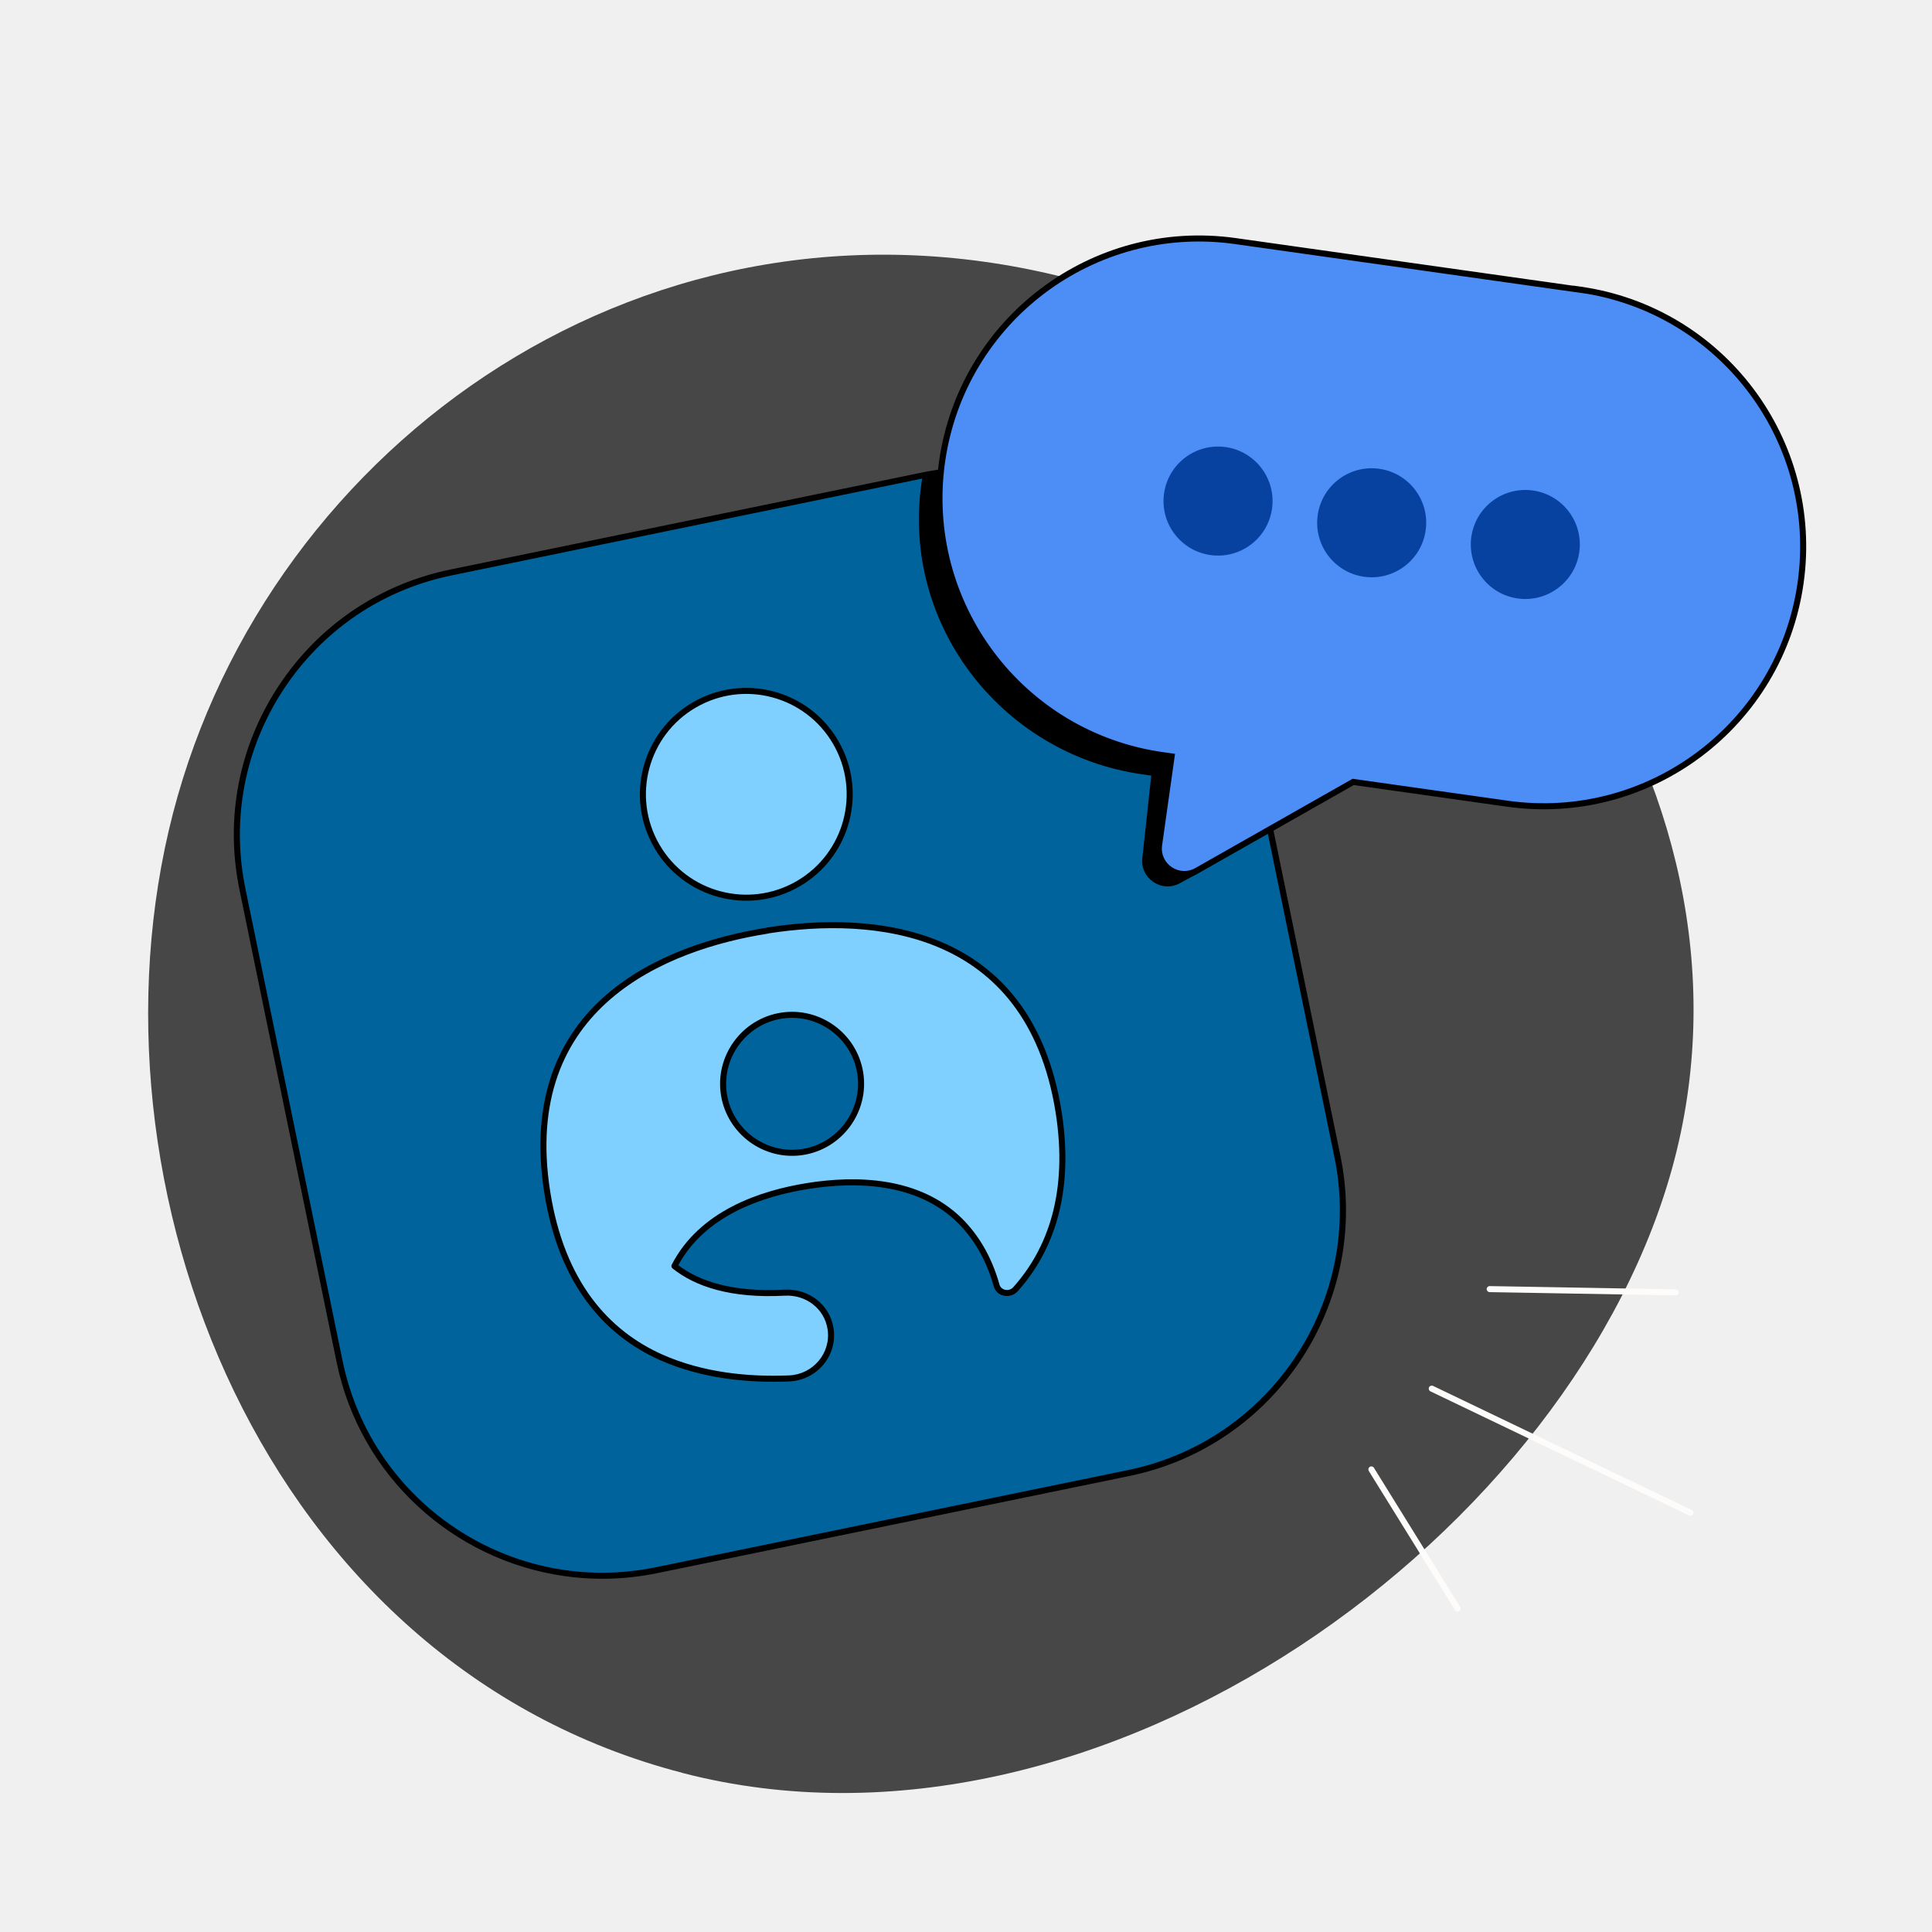
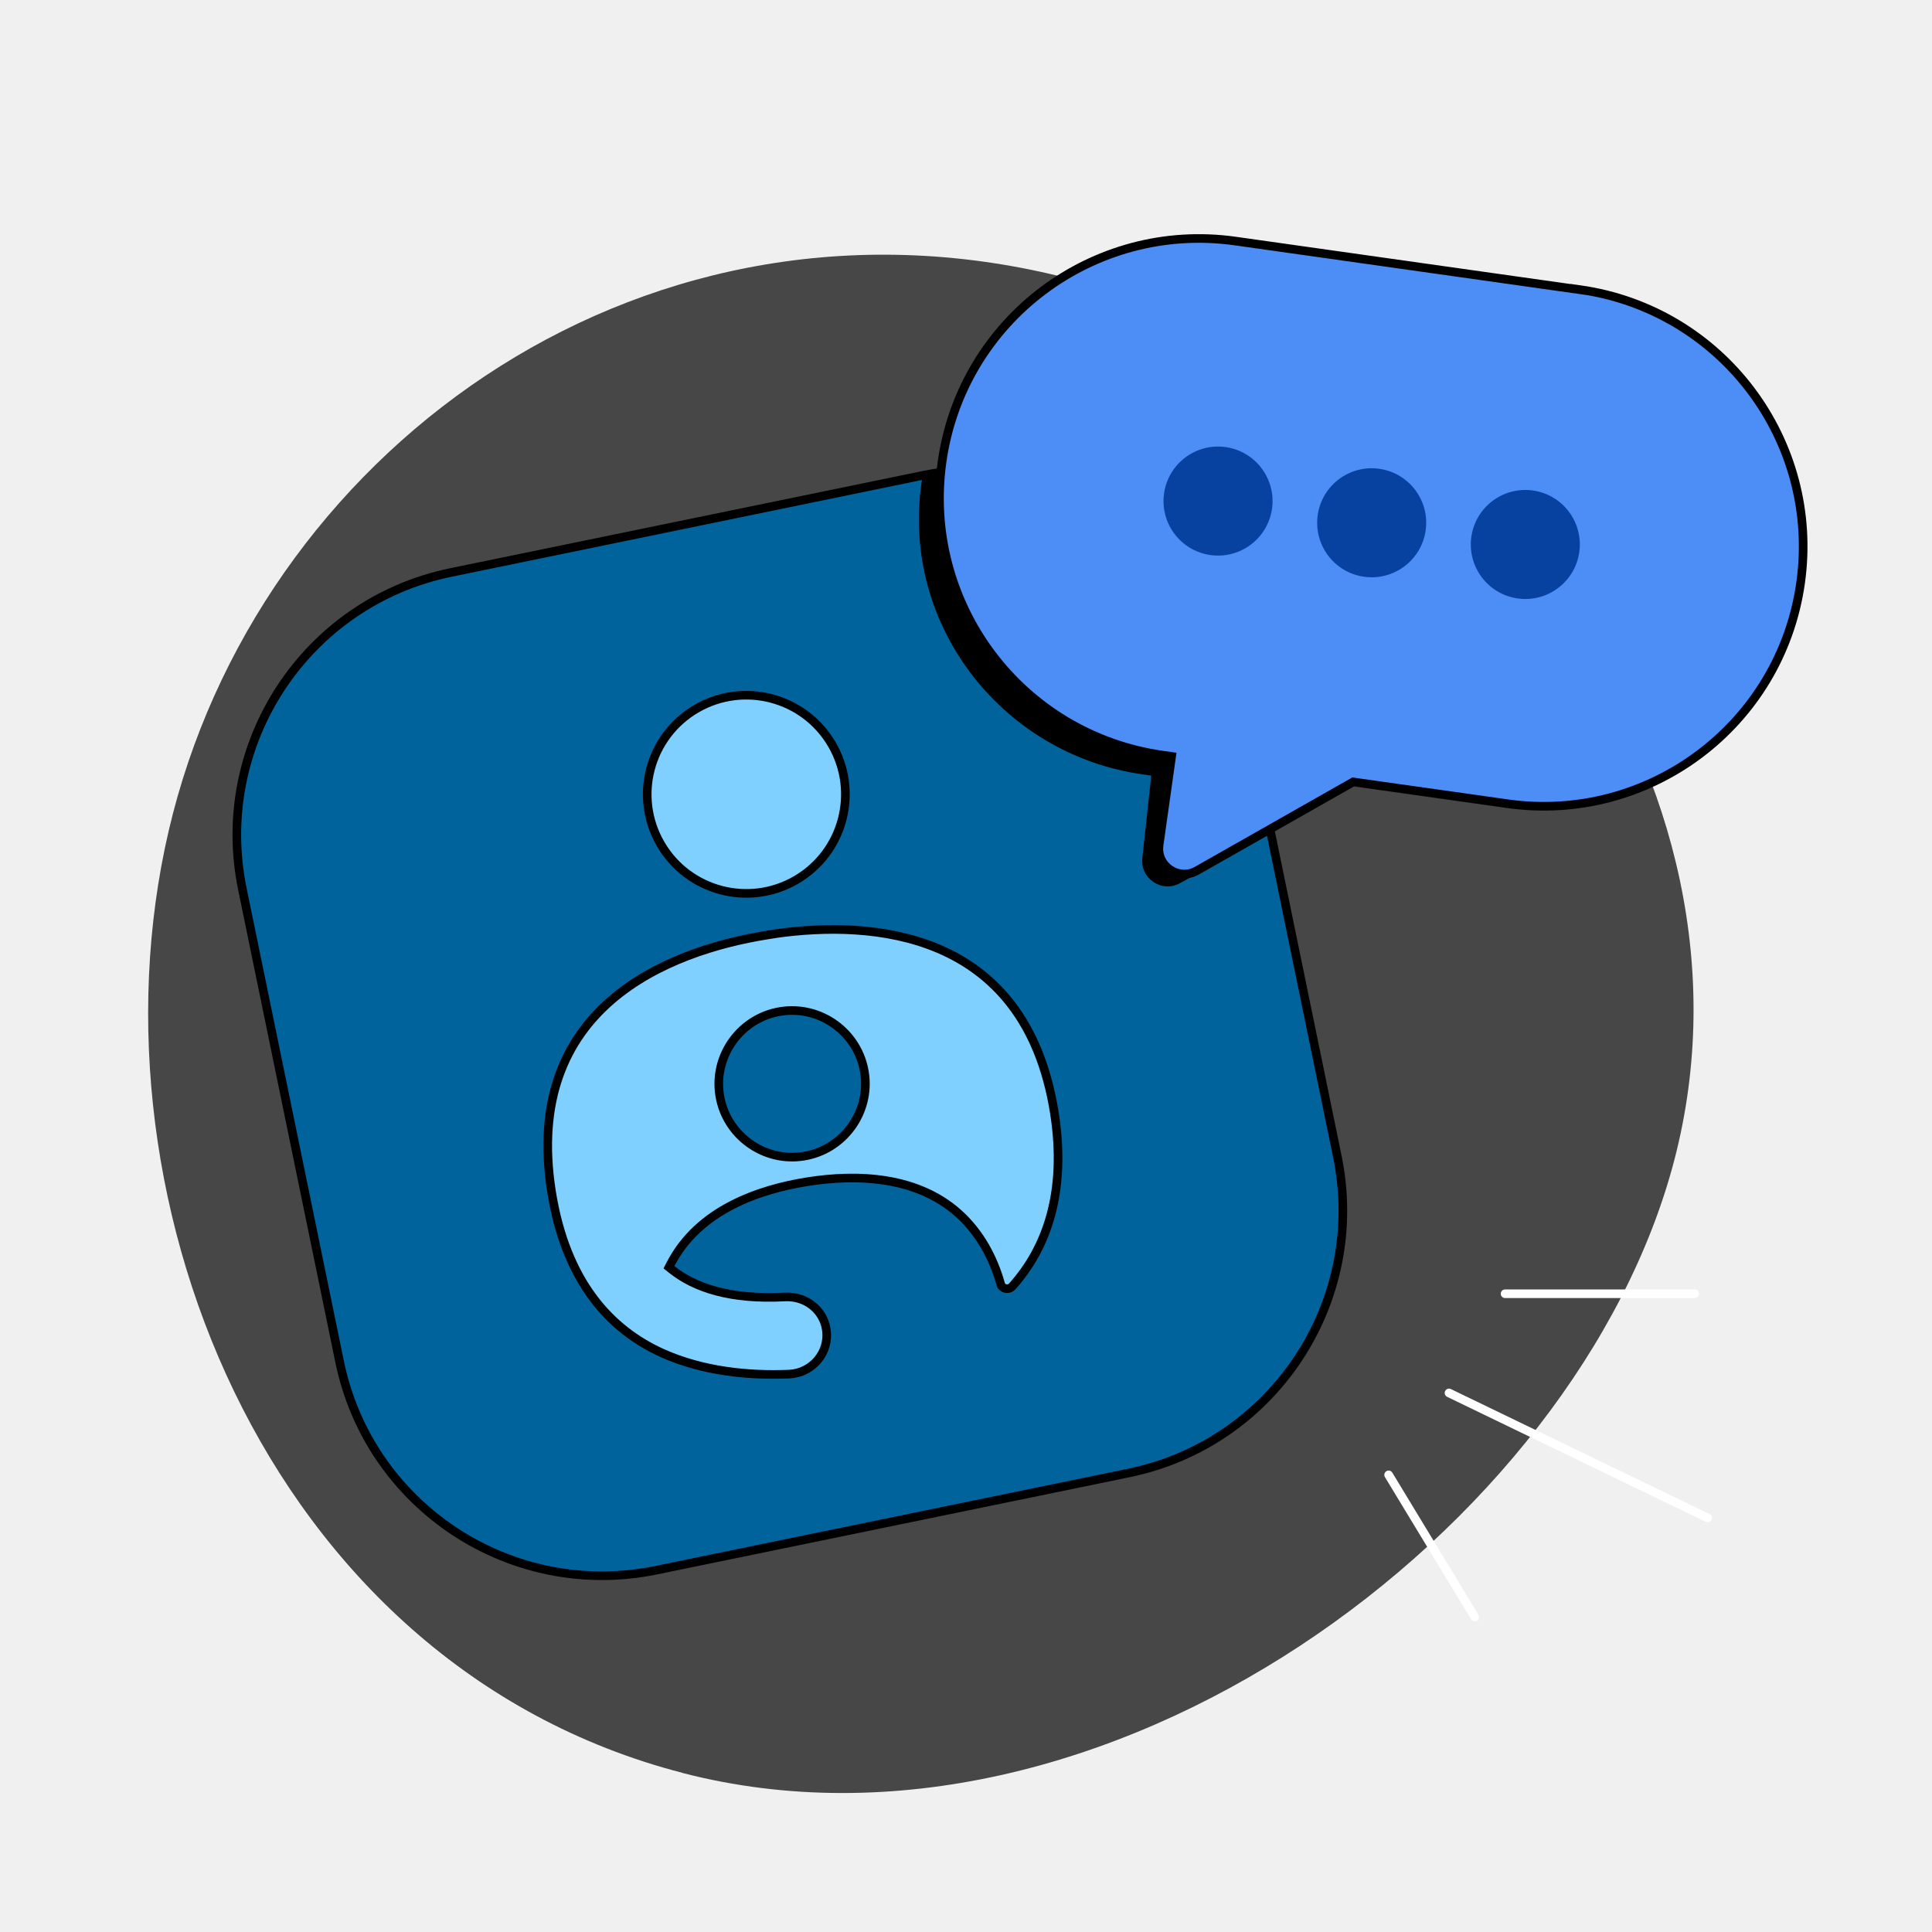
<svg xmlns="http://www.w3.org/2000/svg" width="224" height="224" viewBox="0 0 224 224" fill="none">
-   <g clip-path="url(#clip0_1225_5590)">
+   <g clip-path="url(#clip0_5909_157407)">
    <path d="M79.108 205.546C30.444 192.926 8.918 137.386 20.05 94.324C31.185 51.271 75.444 19.711 124.111 32.341C172.775 44.961 205.296 91.284 194.164 134.347C183.032 177.409 127.766 218.179 79.111 205.555L79.108 205.546Z" fill="#474747" />
-     <path d="M107.077 55.103L52.284 66.373C35.471 69.831 24.645 86.264 28.103 103.077L39.373 157.87C42.831 174.683 59.264 185.509 76.077 182.051L130.87 170.781C147.683 167.323 158.509 150.89 155.051 134.077L143.781 79.284C140.323 62.471 123.89 51.644 107.077 55.103Z" fill="#00639B" />
-     <path d="M92.551 102.457C98.275 99.13 100.218 91.793 96.891 86.069C93.565 80.345 86.228 78.401 80.504 81.728C74.78 85.055 72.836 92.392 76.163 98.116C79.49 103.84 86.827 105.783 92.551 102.457Z" fill="#7FCFFF" />
-     <path fill-rule="evenodd" clip-rule="evenodd" d="M80.68 82.031C75.123 85.26 73.236 92.383 76.465 97.94C79.695 103.497 86.818 105.384 92.375 102.154C97.932 98.925 99.818 91.802 96.589 86.245C93.359 80.688 86.237 78.801 80.68 82.031ZM75.86 98.292C72.436 92.4 74.437 84.849 80.328 81.425C86.219 78.002 93.77 80.002 97.194 85.893C100.618 91.784 98.618 99.336 92.727 102.759C86.835 106.183 79.284 104.183 75.86 98.292Z" fill="black" />
-     <path d="M89.022 107.891C77.169 109.754 60.021 116.519 63.449 138.227C65.124 148.813 70.361 154.543 76.623 157.356C81.369 159.473 86.679 160.019 91.536 159.817C94.502 159.669 96.757 157.015 96.295 154.049C95.895 151.479 93.588 149.735 90.982 149.873C84.725 150.209 80.731 148.815 78.194 146.79C81.326 140.707 88.164 138.375 93.693 137.501C99.221 136.626 106.438 136.744 111.287 141.522C113.104 143.335 114.632 145.764 115.553 149.06C115.823 149.981 117.064 150.205 117.726 149.489C121.82 144.92 124.21 138.274 122.735 128.915C119.266 107.165 100.868 106.015 89.015 107.878L89.022 107.891ZM93.079 133.562C88.733 134.247 84.619 131.248 83.934 126.902C83.25 122.557 86.249 118.442 90.594 117.758C94.939 117.073 99.054 120.072 99.738 124.418C100.423 128.763 97.424 132.878 93.079 133.562Z" fill="#7FCFFF" />
-     <path fill-rule="evenodd" clip-rule="evenodd" d="M88.868 107.561C88.897 107.547 88.928 107.538 88.961 107.533C94.915 106.597 102.554 106.409 109.156 109.22C115.787 112.042 121.328 117.871 123.081 128.86L123.081 128.86C124.571 138.312 122.159 145.067 117.986 149.723L117.983 149.726L117.983 149.726C117.163 150.613 115.574 150.378 115.217 149.159L115.216 149.154C114.311 145.916 112.814 143.54 111.041 141.77C106.317 137.117 99.251 136.976 93.747 137.847C88.323 138.705 81.751 140.958 78.641 146.694C81.105 148.556 84.955 149.846 90.963 149.524L90.963 149.524C93.736 149.377 96.212 151.234 96.641 153.996C97.137 157.174 94.719 160.008 91.554 160.166L91.551 160.166C86.661 160.37 81.293 159.822 76.48 157.675L76.479 157.675C70.103 154.811 64.795 148.977 63.104 138.282L63.104 138.282C61.372 127.314 64.841 120.074 70.276 115.353C75.658 110.679 82.932 108.506 88.868 107.561ZM89.169 108.209C89.14 108.222 89.109 108.232 89.077 108.237C83.178 109.164 76.003 111.306 70.735 115.882C65.49 120.437 62.099 127.432 63.795 138.172C65.452 148.65 70.619 154.275 76.766 157.036C81.446 159.124 86.696 159.668 91.52 159.467C94.286 159.328 96.379 156.855 95.949 154.103L95.949 154.103C95.579 151.723 93.441 150.093 91.001 150.223C84.685 150.561 80.598 149.156 77.976 147.063C77.846 146.959 77.807 146.778 77.883 146.63C81.096 140.39 88.085 138.033 93.638 137.155C99.191 136.277 106.558 136.371 111.533 141.272L111.535 141.274C113.395 143.13 114.953 145.612 115.889 148.964C116.073 149.584 116.963 149.796 117.467 149.253C121.483 144.771 123.85 138.234 122.389 128.97C120.673 118.208 115.281 112.587 108.882 109.864C102.491 107.143 95.053 107.295 89.169 108.209ZM90.648 118.104C86.494 118.758 83.626 122.694 84.28 126.848C84.934 131.003 88.87 133.871 93.024 133.216C97.179 132.562 100.047 128.626 99.393 124.472C98.738 120.317 94.803 117.449 90.648 118.104ZM83.588 126.957C82.874 122.42 86.004 118.127 90.54 117.412C95.076 116.697 99.37 119.827 100.084 124.363C100.799 128.9 97.669 133.193 93.133 133.908C88.597 134.623 84.303 131.493 83.588 126.957Z" fill="black" />
-     <path d="M65.363 182.723C52.615 180.886 41.766 171.261 39.028 157.935L27.765 103.149C26.07 94.923 27.682 86.538 32.309 79.526C36.926 72.512 44.002 67.722 52.227 66.028L107.013 54.764C123.995 51.269 140.64 62.245 144.136 79.217L155.409 134.004C158.904 150.985 147.929 167.631 130.957 171.127L130.885 170.783L130.957 171.127L76.17 182.4C72.516 183.147 68.877 183.229 65.383 182.726L65.363 182.723ZM117.691 55.12C114.277 54.628 110.718 54.712 107.148 55.44L52.361 66.714C44.323 68.365 37.404 73.056 32.89 79.912C28.376 86.769 26.801 94.968 28.451 103.016L39.724 157.803C43.143 174.4 59.419 185.13 76.016 181.711L130.803 170.438C147.4 167.019 158.131 150.743 154.712 134.146L143.438 79.359C140.758 66.333 130.153 56.915 117.691 55.12Z" fill="black" />
-     <path d="M183.184 33.593L143.235 27.951C131.497 26.293 115.901 44.889 109 54.5L107 55C104 72 115.989 87.453 132.455 89.779L133.477 89.923L132.455 99.403C132.111 101.835 134.707 103.592 136.838 102.376L138.786 101.328C138.786 101.328 182.895 33.208 183.184 33.593Z" fill="black" />
-     <path d="M183.184 33.593L143.235 27.95C126.785 25.627 111.549 37.078 109.224 53.544C106.9 69.994 118.351 85.23 134.817 87.556L135.839 87.7L134.389 97.97C134.045 100.402 136.641 102.159 138.772 100.943L156.892 90.658L174.752 93.18C191.203 95.504 206.439 84.053 208.764 67.587C211.088 51.136 199.637 35.901 183.171 33.575L183.184 33.593Z" fill="#4C8DF6" />
-     <path fill-rule="evenodd" clip-rule="evenodd" d="M183.967 34.053C199.786 36.745 210.674 51.562 208.418 67.538C206.119 83.812 191.06 95.13 174.801 92.834L156.823 90.294L138.599 100.638C136.72 101.71 134.433 100.162 134.735 98.019L136.235 87.402L134.866 87.209C118.592 84.91 107.274 69.852 109.57 53.593C111.869 37.318 126.928 26 143.187 28.297L183.97 34.057L183.967 34.053ZM182.398 33.128L182.384 33.11L183.22 33.228C199.877 35.581 211.461 50.994 209.111 67.636C206.758 84.293 191.345 95.877 174.703 93.527L156.961 91.021L138.945 101.247C136.562 102.606 133.658 100.641 134.042 97.921L135.444 87.998L134.768 87.902C118.111 85.549 106.527 70.136 108.877 53.495C111.23 36.837 126.643 25.253 143.284 27.604L182.398 33.128Z" fill="black" />
-     <path d="M140.337 64.353C136.881 63.865 134.475 60.667 134.963 57.211C135.451 53.755 138.649 51.349 142.105 51.837C145.561 52.325 147.967 55.523 147.479 58.979C146.991 62.435 143.794 64.841 140.337 64.353Z" fill="#0842A0" />
-     <path d="M158.151 66.869C154.695 66.381 152.289 63.184 152.777 59.727C153.265 56.271 156.462 53.865 159.919 54.353C163.375 54.842 165.781 58.039 165.293 61.495C164.805 64.951 161.607 67.358 158.151 66.869Z" fill="#0842A0" />
-     <path d="M175.964 69.385C172.508 68.897 170.102 65.699 170.59 62.243C171.078 58.787 174.276 56.381 177.732 56.869C181.188 57.357 183.594 60.554 183.106 64.011C182.618 67.467 179.42 69.873 175.964 69.385Z" fill="#0842A0" />
-     <path fill-rule="evenodd" clip-rule="evenodd" d="M169.184 186.798C169.02 186.899 168.804 186.849 168.702 186.684L158.702 170.55C158.601 170.386 158.651 170.17 158.816 170.068C158.98 169.966 159.196 170.017 159.297 170.181L169.297 186.316C169.399 186.48 169.349 186.696 169.184 186.798Z" fill="#FDFCFB" />
-     <path fill-rule="evenodd" clip-rule="evenodd" d="M194.624 149.846C194.621 150.039 194.462 150.193 194.268 150.19L172.713 149.812C172.52 149.809 172.366 149.649 172.369 149.456C172.373 149.263 172.532 149.109 172.725 149.112L194.281 149.49C194.474 149.493 194.628 149.653 194.624 149.846Z" fill="#FDFCFB" />
-     <path fill-rule="evenodd" clip-rule="evenodd" d="M196.301 175.539C196.217 175.713 196.008 175.787 195.834 175.703L165.849 161.316C165.674 161.232 165.601 161.023 165.684 160.849C165.768 160.674 165.977 160.601 166.151 160.684L196.136 175.072C196.311 175.156 196.384 175.365 196.301 175.539Z" fill="#FDFCFB" />
+     <path d="M107.077 55.103L52.284 66.373C35.471 69.831 24.645 86.264 28.103 103.077L39.373 157.87C42.831 174.683 59.264 185.509 76.077 182.051L130.87 170.781C147.683 167.323 158.51 150.89 155.051 134.077L143.781 79.284C140.323 62.471 123.89 51.644 107.077 55.103Z" fill="#00639B" stroke="black" />
+     <path d="M96.459 86.32C99.647 91.805 97.785 98.837 92.299 102.024C86.814 105.212 79.783 103.35 76.595 97.865C73.407 92.379 75.269 85.348 80.755 82.16C86.24 78.972 93.271 80.835 96.459 86.32Z" fill="#7FCFFF" stroke="black" />
+     <path d="M89.1 108.385L89.822 108.271L89.817 108.264C95.584 107.438 102.693 107.392 108.823 110.002C115.172 112.704 120.532 118.28 122.241 128.993C123.695 138.217 121.338 144.707 117.356 149.152C116.92 149.621 116.18 149.414 116.033 148.922C115.09 145.547 113.519 143.043 111.641 141.168L111.638 141.165C106.61 136.212 99.178 136.127 93.614 137.007C88.052 137.887 80.997 140.254 77.75 146.561L77.562 146.925L77.882 147.181C80.54 149.303 84.667 150.712 91.008 150.372C93.378 150.247 95.444 151.828 95.801 154.126L95.801 154.127C96.216 156.787 94.193 159.182 91.513 159.317C86.703 159.518 81.479 158.974 76.827 156.899C70.73 154.161 65.593 148.58 63.943 138.149C62.255 127.458 65.629 120.514 70.833 115.995C76.071 111.446 83.213 109.31 89.1 108.385ZM83.44 126.98C84.168 131.598 88.538 134.784 93.156 134.056C97.774 133.329 100.96 128.958 100.232 124.34C99.505 119.722 95.135 116.536 90.516 117.264C85.898 117.991 82.713 122.361 83.44 126.98Z" fill="#7FCFFF" stroke="black" />
+     <path d="M183.184 33.593L143.235 27.951C131.498 26.293 115.901 44.889 109 54.5L107 55C104 72 115.989 87.453 132.455 89.779L133.477 89.923L132.455 99.403C132.111 101.835 134.707 103.592 136.838 102.376L138.786 101.328C138.786 101.328 182.896 33.208 183.184 33.593Z" fill="black" />
+     <path d="M183.184 33.593L143.235 27.95C126.785 25.627 111.549 37.078 109.224 53.544C106.9 69.994 118.351 85.23 134.817 87.556L135.839 87.7L134.389 97.97C134.045 100.402 136.641 102.159 138.772 100.943L156.892 90.658L174.752 93.18C191.203 95.504 206.439 84.053 208.764 67.587C211.088 51.136 199.637 35.901 183.171 33.575L183.184 33.593Z" fill="#4C8DF6" stroke="black" />
+     <path d="M140.337 64.353C136.881 63.865 134.475 60.667 134.963 57.211C135.452 53.755 138.649 51.349 142.105 51.837C145.561 52.325 147.967 55.523 147.479 58.979C146.991 62.435 143.794 64.841 140.337 64.353Z" fill="#0842A0" />
+     <path d="M158.151 66.869C154.695 66.381 152.289 63.184 152.777 59.727C153.265 56.271 156.463 53.865 159.919 54.353C163.375 54.842 165.781 58.039 165.293 61.495C164.805 64.951 161.607 67.358 158.151 66.869Z" fill="#0842A0" />
+     <path d="M175.964 69.385C172.508 68.897 170.102 65.699 170.59 62.243C171.079 58.787 174.276 56.381 177.732 56.869C181.188 57.357 183.594 60.554 183.106 64.011C182.618 67.467 179.421 69.873 175.964 69.385Z" fill="#0842A0" />
+     <path d="M161 171L171 187.5M168 161.5L198 176M174.5 150H196.5" stroke="white" stroke-linecap="round" />
  </g>
  <defs>
-     <clipPath id="clip0_1225_5590">
+     <clipPath id="clip0_5909_157407">
      <rect width="224" height="224" rx="28" fill="white" />
    </clipPath>
  </defs>
</svg>
